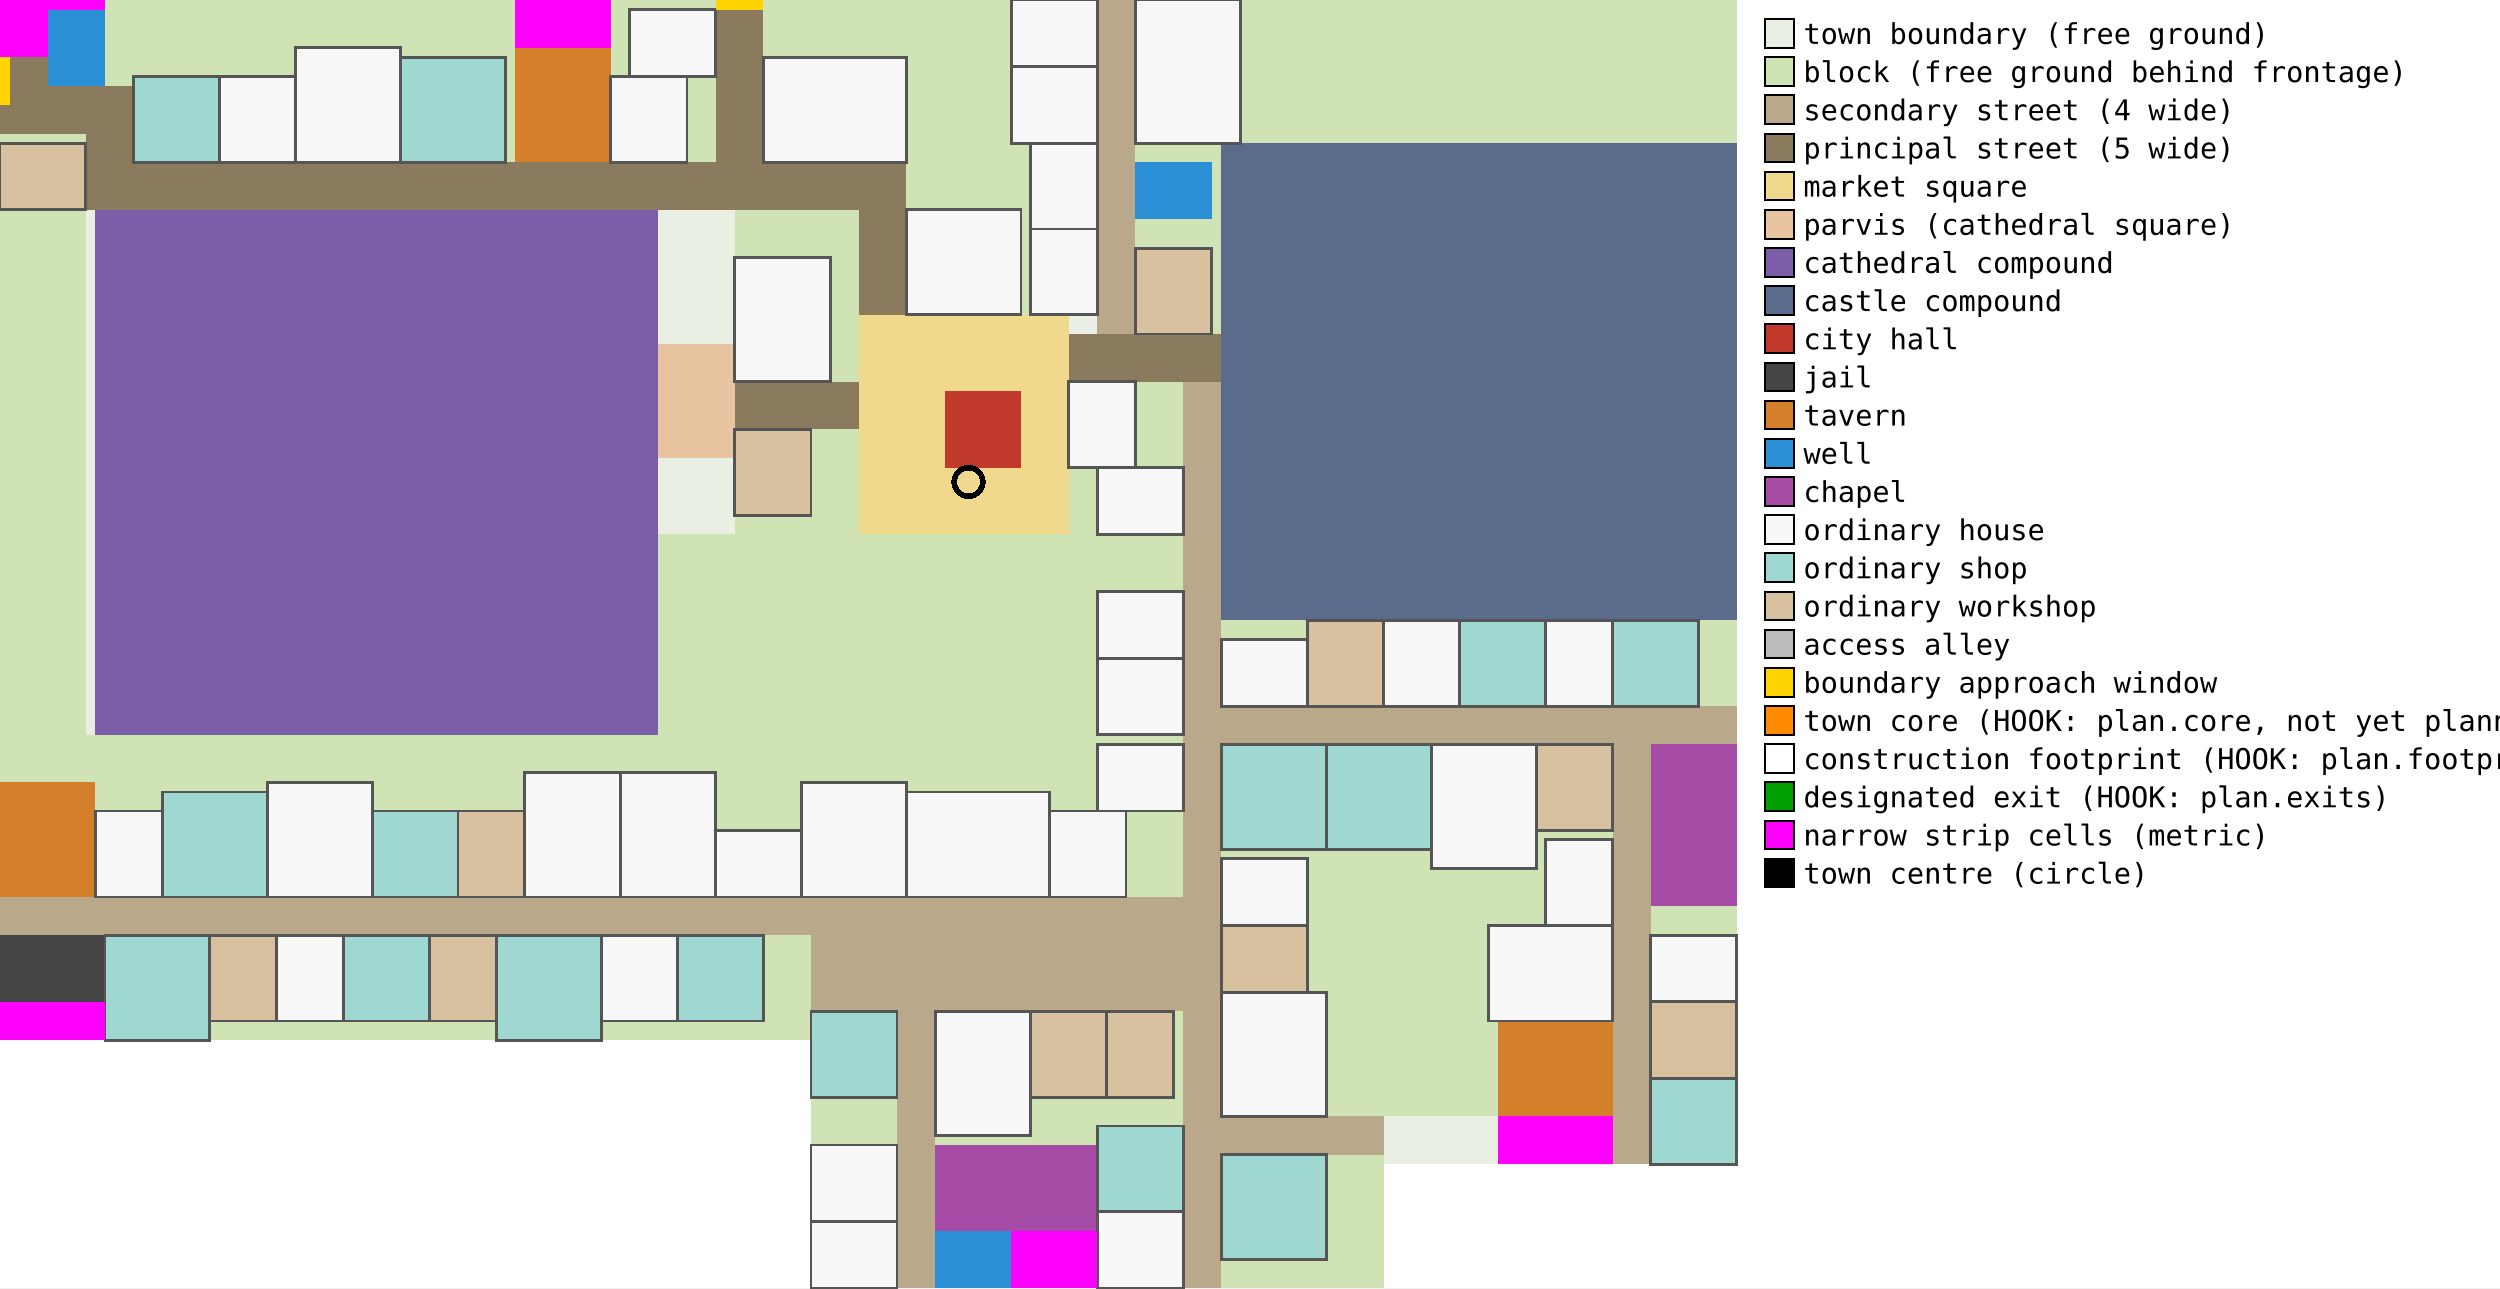
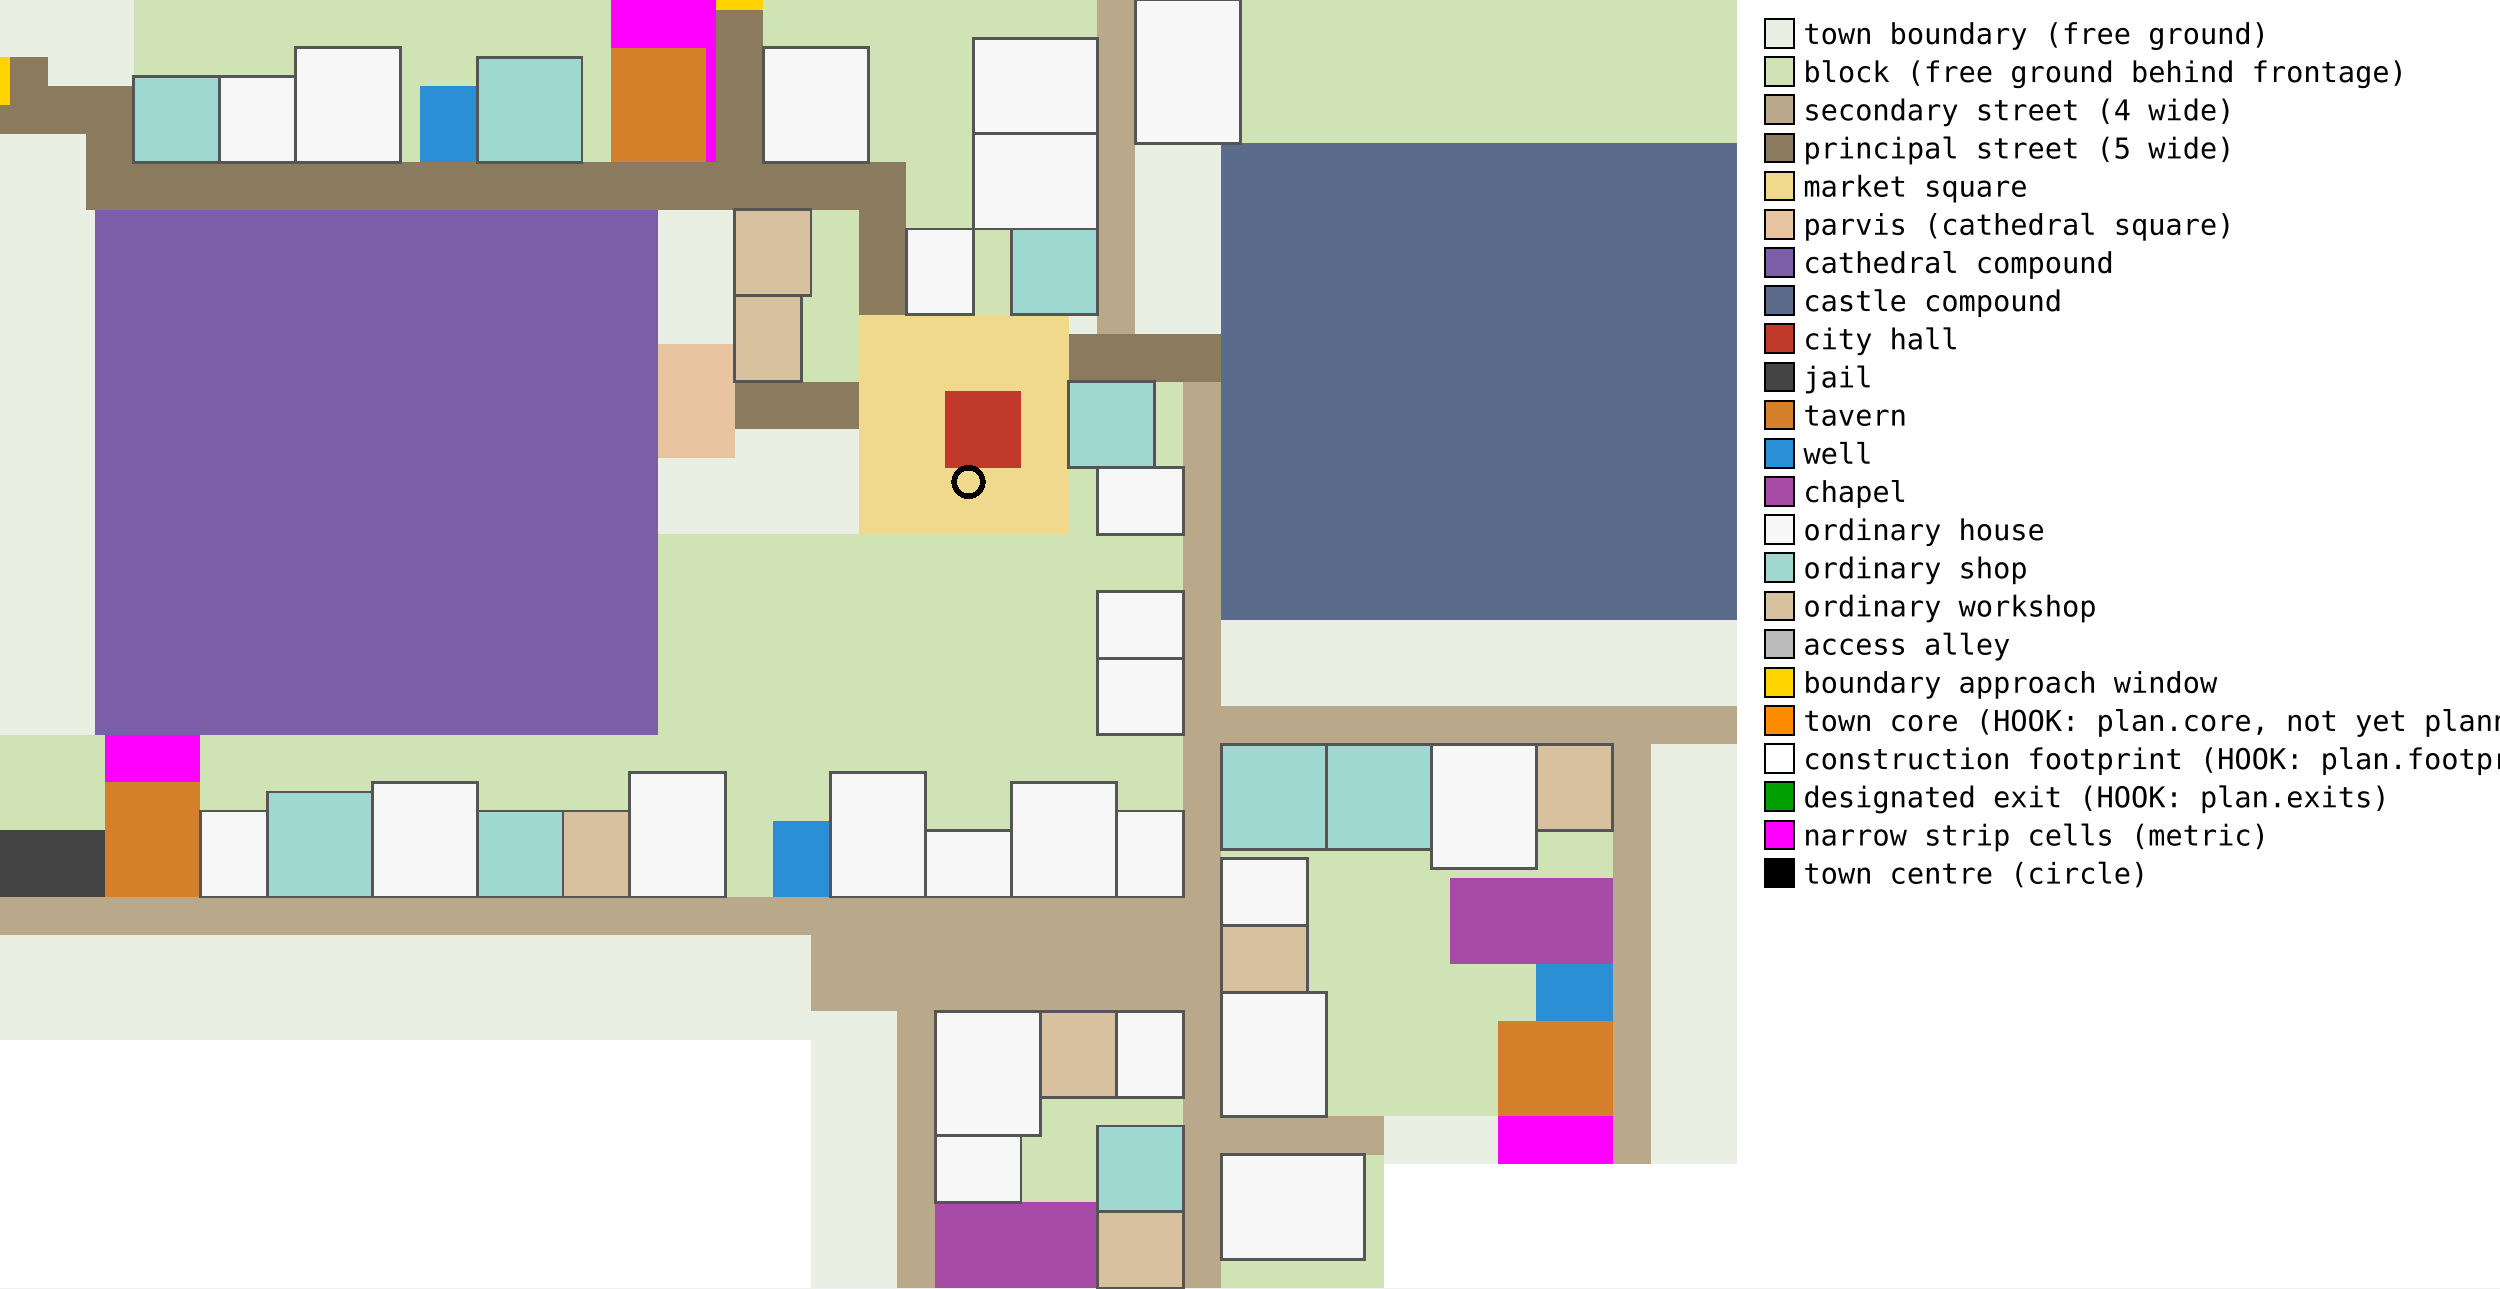
<svg xmlns="http://www.w3.org/2000/svg" width="1048" height="540" viewBox="0 0 262 135" shape-rendering="crispEdges" font-family="monospace" font-size="3">
  <rect width="262" height="135" fill="#ffffff" />
  <rect x="0" y="0" width="182" height="109" fill="#e9efe2" />
  <rect x="85" y="26" width="60" height="109" fill="#e9efe2" />
  <rect x="109" y="53" width="24" height="26" fill="#e9efe2" />
  <rect x="85" y="26" width="97" height="96" fill="#e9efe2" />
  <rect x="0" y="77" width="124" height="17" fill="#cfe3b4" />
  <rect x="128" y="78" width="41" height="39" fill="#cfe3b4" />
  <rect x="69" y="56" width="55" height="21" fill="#cfe3b4" />
  <rect x="14" y="0" width="61" height="17" fill="#cfe3b4" />
  <rect x="119" y="0" width="63" height="15" fill="#cfe3b4" />
-   <rect x="0" y="98" width="85" height="11" fill="#cfe3b4" />
  <rect x="98" y="106" width="26" height="29" fill="#cfe3b4" />
  <rect x="95" y="0" width="20" height="33" fill="#cfe3b4" />
-   <rect x="0" y="14" width="9" height="63" fill="#cfe3b4" />
-   <rect x="128" y="65" width="54" height="9" fill="#cfe3b4" />
-   <rect x="173" y="78" width="9" height="44" fill="#cfe3b4" />
-   <rect x="85" y="106" width="9" height="29" fill="#cfe3b4" />
  <rect x="80" y="0" width="15" height="17" fill="#cfe3b4" />
  <rect x="128" y="121" width="17" height="14" fill="#cfe3b4" />
  <rect x="77" y="22" width="13" height="18" fill="#cfe3b4" />
  <rect x="112" y="40" width="12" height="16" fill="#cfe3b4" />
-   <rect x="119" y="15" width="9" height="20" fill="#cfe3b4" />
-   <rect x="77" y="45" width="13" height="11" fill="#cfe3b4" />
-   <rect x="5" y="0" width="9" height="9" fill="#cfe3b4" />
  <rect x="124" y="40" width="4" height="95" fill="#b9a98a" />
  <rect x="85" y="102" width="39" height="4" fill="#b9a98a" />
  <rect x="85" y="98" width="39" height="4" fill="#b9a98a" />
  <rect x="0" y="94" width="124" height="4" fill="#b9a98a" />
  <rect x="128" y="74" width="54" height="4" fill="#b9a98a" />
  <rect x="128" y="117" width="17" height="4" fill="#b9a98a" />
  <rect x="169" y="78" width="4" height="44" fill="#b9a98a" />
  <rect x="115" y="0" width="4" height="35" fill="#b9a98a" />
  <rect x="94" y="106" width="4" height="29" fill="#b9a98a" />
  <rect x="0" y="6" width="5" height="8" fill="#8a7a5e" />
  <rect x="0" y="9" width="14" height="5" fill="#8a7a5e" />
  <rect x="9" y="9" width="5" height="13" fill="#8a7a5e" />
  <rect x="9" y="17" width="86" height="5" fill="#8a7a5e" />
  <rect x="90" y="17" width="5" height="16" fill="#8a7a5e" />
  <rect x="75" y="0" width="5" height="17" fill="#8a7a5e" />
  <rect x="72" y="40" width="18" height="5" fill="#8a7a5e" />
  <rect x="112" y="35" width="16" height="5" fill="#8a7a5e" />
  <rect x="90" y="33" width="22" height="23" fill="#f0d98c" />
  <rect x="69" y="36" width="8" height="12" fill="#e8c4a0" />
  <rect x="10" y="22" width="59" height="55" fill="#7b5ea7" />
  <rect x="128" y="15" width="54" height="50" fill="#5b6b8c" />
  <rect x="99" y="41" width="8" height="8" fill="#c0392b" />
-   <rect x="0" y="98" width="11" height="7" fill="#444444" />
-   <rect x="54" y="5" width="10" height="12" fill="#d4802a" />
+   <rect x="0" y="87" width="11" height="7" fill="#444444" />
+   <rect x="64" y="5" width="10" height="12" fill="#d4802a" />
  <rect x="157" y="107" width="12" height="10" fill="#d4802a" />
-   <rect x="0" y="82" width="10" height="12" fill="#d4802a" />
-   <rect x="98" y="129" width="8" height="6" fill="#2a8fd4" />
-   <rect x="5" y="1" width="6" height="8" fill="#2a8fd4" />
-   <rect x="119" y="17" width="8" height="6" fill="#2a8fd4" />
-   <rect x="173" y="78" width="9" height="17" fill="#a64ca6" />
-   <rect x="98" y="120" width="17" height="9" fill="#a64ca6" />
-   <rect x="10" y="85" width="7" height="9" fill="#f7f7f7" stroke="#555555" stroke-width="0.3" />
-   <rect x="17" y="83" width="11" height="11" fill="#9fd8d0" stroke="#555555" stroke-width="0.3" />
-   <rect x="28" y="82" width="11" height="12" fill="#f7f7f7" stroke="#555555" stroke-width="0.3" />
-   <rect x="39" y="85" width="9" height="9" fill="#9fd8d0" stroke="#555555" stroke-width="0.3" />
-   <rect x="48" y="85" width="7" height="9" fill="#d8c19f" stroke="#555555" stroke-width="0.3" />
-   <rect x="55" y="81" width="10" height="13" fill="#f7f7f7" stroke="#555555" stroke-width="0.3" />
-   <rect x="65" y="81" width="10" height="13" fill="#f7f7f7" stroke="#555555" stroke-width="0.3" />
-   <rect x="75" y="87" width="9" height="7" fill="#f7f7f7" stroke="#555555" stroke-width="0.3" />
-   <rect x="84" y="82" width="11" height="12" fill="#f7f7f7" stroke="#555555" stroke-width="0.3" />
-   <rect x="95" y="83" width="15" height="11" fill="#f7f7f7" stroke="#555555" stroke-width="0.3" />
-   <rect x="110" y="85" width="8" height="9" fill="#f7f7f7" stroke="#555555" stroke-width="0.3" />
-   <rect x="115" y="78" width="9" height="7" fill="#f7f7f7" stroke="#555555" stroke-width="0.3" />
+   <rect x="11" y="82" width="10" height="12" fill="#d4802a" />
+   <rect x="44" y="9" width="6" height="8" fill="#2a8fd4" />
+   <rect x="161" y="101" width="8" height="6" fill="#2a8fd4" />
+   <rect x="81" y="86" width="6" height="8" fill="#2a8fd4" />
+   <rect x="152" y="92" width="17" height="9" fill="#a64ca6" />
+   <rect x="98" y="126" width="17" height="9" fill="#a64ca6" />
+   <rect x="21" y="85" width="7" height="9" fill="#f7f7f7" stroke="#555555" stroke-width="0.3" />
+   <rect x="28" y="83" width="11" height="11" fill="#9fd8d0" stroke="#555555" stroke-width="0.3" />
+   <rect x="39" y="82" width="11" height="12" fill="#f7f7f7" stroke="#555555" stroke-width="0.3" />
+   <rect x="50" y="85" width="9" height="9" fill="#9fd8d0" stroke="#555555" stroke-width="0.3" />
+   <rect x="59" y="85" width="7" height="9" fill="#d8c19f" stroke="#555555" stroke-width="0.3" />
+   <rect x="66" y="81" width="10" height="13" fill="#f7f7f7" stroke="#555555" stroke-width="0.3" />
+   <rect x="87" y="81" width="10" height="13" fill="#f7f7f7" stroke="#555555" stroke-width="0.3" />
+   <rect x="97" y="87" width="9" height="7" fill="#f7f7f7" stroke="#555555" stroke-width="0.3" />
+   <rect x="106" y="82" width="11" height="12" fill="#f7f7f7" stroke="#555555" stroke-width="0.3" />
+   <rect x="117" y="85" width="7" height="9" fill="#f7f7f7" stroke="#555555" stroke-width="0.3" />
  <rect x="128" y="104" width="11" height="13" fill="#f7f7f7" stroke="#555555" stroke-width="0.3" />
  <rect x="128" y="78" width="11" height="11" fill="#9fd8d0" stroke="#555555" stroke-width="0.3" />
  <rect x="139" y="78" width="11" height="11" fill="#9fd8d0" stroke="#555555" stroke-width="0.3" />
  <rect x="150" y="78" width="11" height="13" fill="#f7f7f7" stroke="#555555" stroke-width="0.3" />
  <rect x="161" y="78" width="8" height="9" fill="#d8c19f" stroke="#555555" stroke-width="0.3" />
  <rect x="128" y="97" width="9" height="7" fill="#d8c19f" stroke="#555555" stroke-width="0.3" />
  <rect x="128" y="90" width="9" height="7" fill="#f7f7f7" stroke="#555555" stroke-width="0.3" />
-   <rect x="156" y="97" width="13" height="10" fill="#f7f7f7" stroke="#555555" stroke-width="0.3" />
-   <rect x="162" y="88" width="7" height="9" fill="#f7f7f7" stroke="#555555" stroke-width="0.3" />
  <rect x="115" y="69" width="9" height="8" fill="#f7f7f7" stroke="#555555" stroke-width="0.3" />
  <rect x="115" y="62" width="9" height="7" fill="#f7f7f7" stroke="#555555" stroke-width="0.3" />
  <rect x="14" y="8" width="9" height="9" fill="#9fd8d0" stroke="#555555" stroke-width="0.3" />
  <rect x="23" y="8" width="8" height="9" fill="#f7f7f7" stroke="#555555" stroke-width="0.3" />
  <rect x="31" y="5" width="11" height="12" fill="#f7f7f7" stroke="#555555" stroke-width="0.3" />
-   <rect x="42" y="6" width="11" height="11" fill="#9fd8d0" stroke="#555555" stroke-width="0.3" />
-   <rect x="64" y="8" width="8" height="9" fill="#f7f7f7" stroke="#555555" stroke-width="0.3" />
-   <rect x="66" y="1" width="9" height="7" fill="#f7f7f7" stroke="#555555" stroke-width="0.3" />
+   <rect x="50" y="6" width="11" height="11" fill="#9fd8d0" stroke="#555555" stroke-width="0.3" />
  <rect x="119" y="0" width="11" height="15" fill="#f7f7f7" stroke="#555555" stroke-width="0.3" />
-   <rect x="11" y="98" width="11" height="11" fill="#9fd8d0" stroke="#555555" stroke-width="0.3" />
-   <rect x="22" y="98" width="7" height="9" fill="#d8c19f" stroke="#555555" stroke-width="0.3" />
-   <rect x="29" y="98" width="7" height="9" fill="#f7f7f7" stroke="#555555" stroke-width="0.3" />
-   <rect x="36" y="98" width="9" height="9" fill="#9fd8d0" stroke="#555555" stroke-width="0.3" />
-   <rect x="45" y="98" width="7" height="9" fill="#d8c19f" stroke="#555555" stroke-width="0.3" />
-   <rect x="52" y="98" width="11" height="11" fill="#9fd8d0" stroke="#555555" stroke-width="0.3" />
-   <rect x="63" y="98" width="8" height="9" fill="#f7f7f7" stroke="#555555" stroke-width="0.3" />
-   <rect x="71" y="98" width="9" height="9" fill="#9fd8d0" stroke="#555555" stroke-width="0.3" />
-   <rect x="98" y="106" width="10" height="13" fill="#f7f7f7" stroke="#555555" stroke-width="0.3" />
-   <rect x="108" y="106" width="8" height="9" fill="#d8c19f" stroke="#555555" stroke-width="0.3" />
-   <rect x="116" y="106" width="7" height="9" fill="#d8c19f" stroke="#555555" stroke-width="0.3" />
-   <rect x="115" y="127" width="9" height="8" fill="#f7f7f7" stroke="#555555" stroke-width="0.3" />
+   <rect x="98" y="106" width="11" height="13" fill="#f7f7f7" stroke="#555555" stroke-width="0.3" />
+   <rect x="109" y="106" width="8" height="9" fill="#d8c19f" stroke="#555555" stroke-width="0.3" />
+   <rect x="117" y="106" width="7" height="9" fill="#f7f7f7" stroke="#555555" stroke-width="0.3" />
+   <rect x="98" y="119" width="9" height="7" fill="#f7f7f7" stroke="#555555" stroke-width="0.3" />
+   <rect x="115" y="127" width="9" height="8" fill="#d8c19f" stroke="#555555" stroke-width="0.3" />
  <rect x="115" y="118" width="9" height="9" fill="#9fd8d0" stroke="#555555" stroke-width="0.3" />
-   <rect x="95" y="22" width="12" height="11" fill="#f7f7f7" stroke="#555555" stroke-width="0.3" />
-   <rect x="108" y="24" width="7" height="9" fill="#f7f7f7" stroke="#555555" stroke-width="0.3" />
-   <rect x="108" y="15" width="7" height="9" fill="#f7f7f7" stroke="#555555" stroke-width="0.3" />
-   <rect x="106" y="7" width="9" height="8" fill="#f7f7f7" stroke="#555555" stroke-width="0.3" />
-   <rect x="106" y="0" width="9" height="7" fill="#f7f7f7" stroke="#555555" stroke-width="0.3" />
-   <rect x="0" y="15" width="9" height="7" fill="#d8c19f" stroke="#555555" stroke-width="0.3" />
-   <rect x="128" y="67" width="9" height="7" fill="#f7f7f7" stroke="#555555" stroke-width="0.3" />
-   <rect x="137" y="65" width="8" height="9" fill="#d8c19f" stroke="#555555" stroke-width="0.3" />
-   <rect x="145" y="65" width="8" height="9" fill="#f7f7f7" stroke="#555555" stroke-width="0.3" />
-   <rect x="153" y="65" width="9" height="9" fill="#9fd8d0" stroke="#555555" stroke-width="0.3" />
-   <rect x="162" y="65" width="7" height="9" fill="#f7f7f7" stroke="#555555" stroke-width="0.3" />
-   <rect x="169" y="65" width="9" height="9" fill="#9fd8d0" stroke="#555555" stroke-width="0.3" />
-   <rect x="173" y="113" width="9" height="9" fill="#9fd8d0" stroke="#555555" stroke-width="0.3" />
-   <rect x="173" y="105" width="9" height="8" fill="#d8c19f" stroke="#555555" stroke-width="0.3" />
-   <rect x="173" y="98" width="9" height="7" fill="#f7f7f7" stroke="#555555" stroke-width="0.3" />
-   <rect x="85" y="106" width="9" height="9" fill="#9fd8d0" stroke="#555555" stroke-width="0.3" />
-   <rect x="85" y="128" width="9" height="7" fill="#f7f7f7" stroke="#555555" stroke-width="0.3" />
-   <rect x="85" y="120" width="9" height="8" fill="#f7f7f7" stroke="#555555" stroke-width="0.3" />
-   <rect x="80" y="6" width="15" height="11" fill="#f7f7f7" stroke="#555555" stroke-width="0.3" />
-   <rect x="128" y="121" width="11" height="11" fill="#9fd8d0" stroke="#555555" stroke-width="0.3" />
-   <rect x="77" y="27" width="10" height="13" fill="#f7f7f7" stroke="#555555" stroke-width="0.3" />
-   <rect x="112" y="40" width="7" height="9" fill="#f7f7f7" stroke="#555555" stroke-width="0.3" />
+   <rect x="95" y="24" width="7" height="9" fill="#f7f7f7" stroke="#555555" stroke-width="0.3" />
+   <rect x="106" y="24" width="9" height="9" fill="#9fd8d0" stroke="#555555" stroke-width="0.3" />
+   <rect x="102" y="14" width="13" height="10" fill="#f7f7f7" stroke="#555555" stroke-width="0.3" />
+   <rect x="102" y="4" width="13" height="10" fill="#f7f7f7" stroke="#555555" stroke-width="0.3" />
+   <rect x="80" y="5" width="11" height="12" fill="#f7f7f7" stroke="#555555" stroke-width="0.3" />
+   <rect x="128" y="121" width="15" height="11" fill="#f7f7f7" stroke="#555555" stroke-width="0.3" />
+   <rect x="77" y="31" width="7" height="9" fill="#d8c19f" stroke="#555555" stroke-width="0.3" />
+   <rect x="77" y="22" width="8" height="9" fill="#d8c19f" stroke="#555555" stroke-width="0.3" />
+   <rect x="112" y="40" width="9" height="9" fill="#9fd8d0" stroke="#555555" stroke-width="0.3" />
  <rect x="115" y="49" width="9" height="7" fill="#f7f7f7" stroke="#555555" stroke-width="0.3" />
-   <rect x="119" y="26" width="8" height="9" fill="#d8c19f" stroke="#555555" stroke-width="0.3" />
-   <rect x="77" y="45" width="8" height="9" fill="#d8c19f" stroke="#555555" stroke-width="0.3" />
  <rect x="0" y="6" width="1" height="5" fill="#ffd400" />
  <rect x="75" y="0" width="5" height="1" fill="#ffd400" />
-   <rect x="106" y="129" width="9" height="6" fill="#ff00ff" />
  <rect x="157" y="117" width="12" height="5" fill="#ff00ff" />
-   <rect x="0" y="105" width="11" height="4" fill="#ff00ff" />
-   <rect x="0" y="1" width="5" height="5" fill="#ff00ff" />
-   <rect x="54" y="0" width="10" height="5" fill="#ff00ff" />
-   <rect x="0" y="0" width="11" height="1" fill="#ff00ff" />
+   <rect x="11" y="77" width="10" height="5" fill="#ff00ff" />
+   <rect x="74" y="5" width="1" height="12" fill="#ff00ff" />
+   <rect x="64" y="0" width="11" height="5" fill="#ff00ff" />
  <circle cx="101.5" cy="50.5" r="1.5" fill="none" stroke="#000000" stroke-width="0.6" />
  <rect x="185" y="2" width="3" height="3" fill="#e9efe2" stroke="#000000" stroke-width="0.2" />
  <text x="189" y="4.6">town boundary (free ground)</text>
  <rect x="185" y="6" width="3" height="3" fill="#cfe3b4" stroke="#000000" stroke-width="0.2" />
  <text x="189" y="8.6">block (free ground behind frontage)</text>
  <rect x="185" y="10" width="3" height="3" fill="#b9a98a" stroke="#000000" stroke-width="0.2" />
  <text x="189" y="12.6">secondary street (4 wide)</text>
  <rect x="185" y="14" width="3" height="3" fill="#8a7a5e" stroke="#000000" stroke-width="0.2" />
  <text x="189" y="16.6">principal street (5 wide)</text>
  <rect x="185" y="18" width="3" height="3" fill="#f0d98c" stroke="#000000" stroke-width="0.2" />
  <text x="189" y="20.6">market square</text>
  <rect x="185" y="22" width="3" height="3" fill="#e8c4a0" stroke="#000000" stroke-width="0.2" />
  <text x="189" y="24.6">parvis (cathedral square)</text>
  <rect x="185" y="26" width="3" height="3" fill="#7b5ea7" stroke="#000000" stroke-width="0.2" />
  <text x="189" y="28.6">cathedral compound</text>
  <rect x="185" y="30" width="3" height="3" fill="#5b6b8c" stroke="#000000" stroke-width="0.2" />
  <text x="189" y="32.6">castle compound</text>
  <rect x="185" y="34" width="3" height="3" fill="#c0392b" stroke="#000000" stroke-width="0.2" />
  <text x="189" y="36.6">city hall</text>
  <rect x="185" y="38" width="3" height="3" fill="#444444" stroke="#000000" stroke-width="0.2" />
  <text x="189" y="40.6">jail</text>
  <rect x="185" y="42" width="3" height="3" fill="#d4802a" stroke="#000000" stroke-width="0.2" />
  <text x="189" y="44.6">tavern</text>
  <rect x="185" y="46" width="3" height="3" fill="#2a8fd4" stroke="#000000" stroke-width="0.2" />
  <text x="189" y="48.6">well</text>
  <rect x="185" y="50" width="3" height="3" fill="#a64ca6" stroke="#000000" stroke-width="0.2" />
  <text x="189" y="52.6">chapel</text>
  <rect x="185" y="54" width="3" height="3" fill="#f7f7f7" stroke="#000000" stroke-width="0.2" />
  <text x="189" y="56.6">ordinary house</text>
  <rect x="185" y="58" width="3" height="3" fill="#9fd8d0" stroke="#000000" stroke-width="0.2" />
  <text x="189" y="60.6">ordinary shop</text>
  <rect x="185" y="62" width="3" height="3" fill="#d8c19f" stroke="#000000" stroke-width="0.2" />
  <text x="189" y="64.6">ordinary workshop</text>
  <rect x="185" y="66" width="3" height="3" fill="#bbbbbb" stroke="#000000" stroke-width="0.2" />
  <text x="189" y="68.6">access alley</text>
  <rect x="185" y="70" width="3" height="3" fill="#ffd400" stroke="#000000" stroke-width="0.2" />
  <text x="189" y="72.6">boundary approach window</text>
  <rect x="185" y="74" width="3" height="3" fill="#ff8c00" stroke="#000000" stroke-width="0.2" />
  <text x="189" y="76.6">town core (HOOK: plan.core, not yet planned)</text>
  <rect x="185" y="78" width="3" height="3" fill="#ffffff" stroke="#000000" stroke-width="0.2" />
  <text x="189" y="80.6">construction footprint (HOOK: plan.footprint)</text>
  <rect x="185" y="82" width="3" height="3" fill="#00a000" stroke="#000000" stroke-width="0.2" />
  <text x="189" y="84.6">designated exit (HOOK: plan.exits)</text>
  <rect x="185" y="86" width="3" height="3" fill="#ff00ff" stroke="#000000" stroke-width="0.2" />
  <text x="189" y="88.6">narrow strip cells (metric)</text>
  <rect x="185" y="90" width="3" height="3" fill="#000000" stroke="#000000" stroke-width="0.2" />
  <text x="189" y="92.6">town centre (circle)</text>
</svg>
